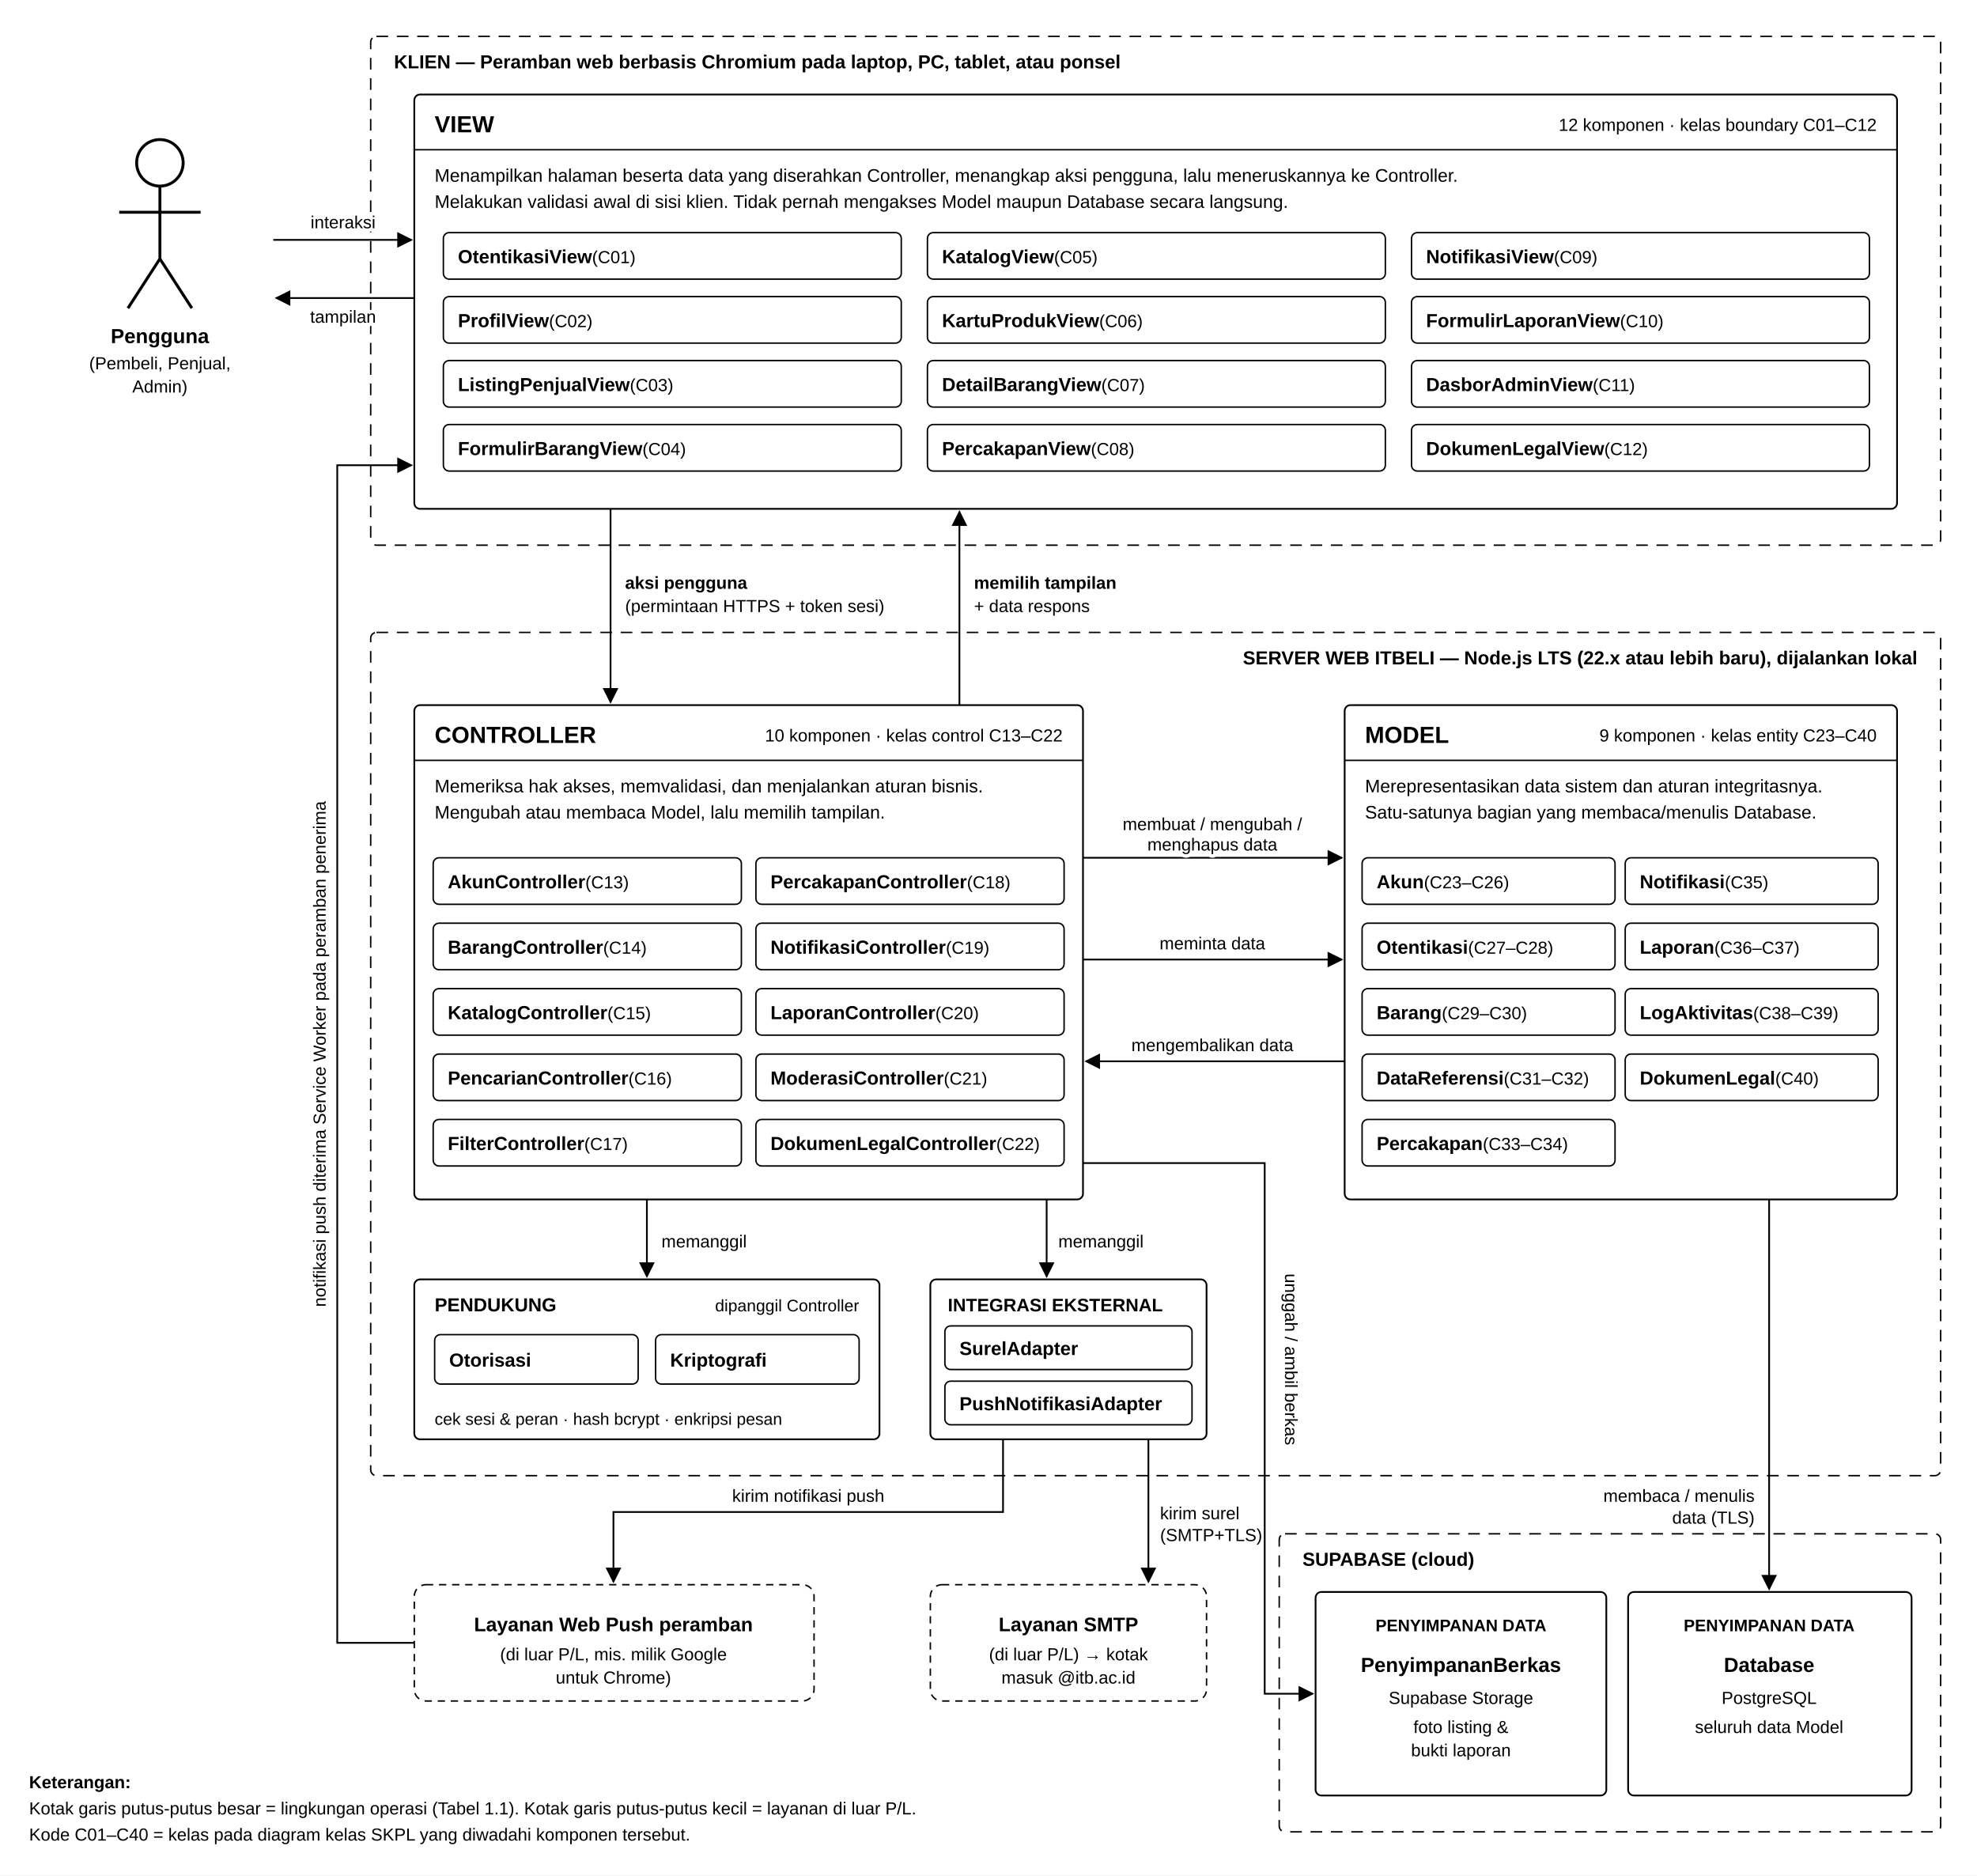
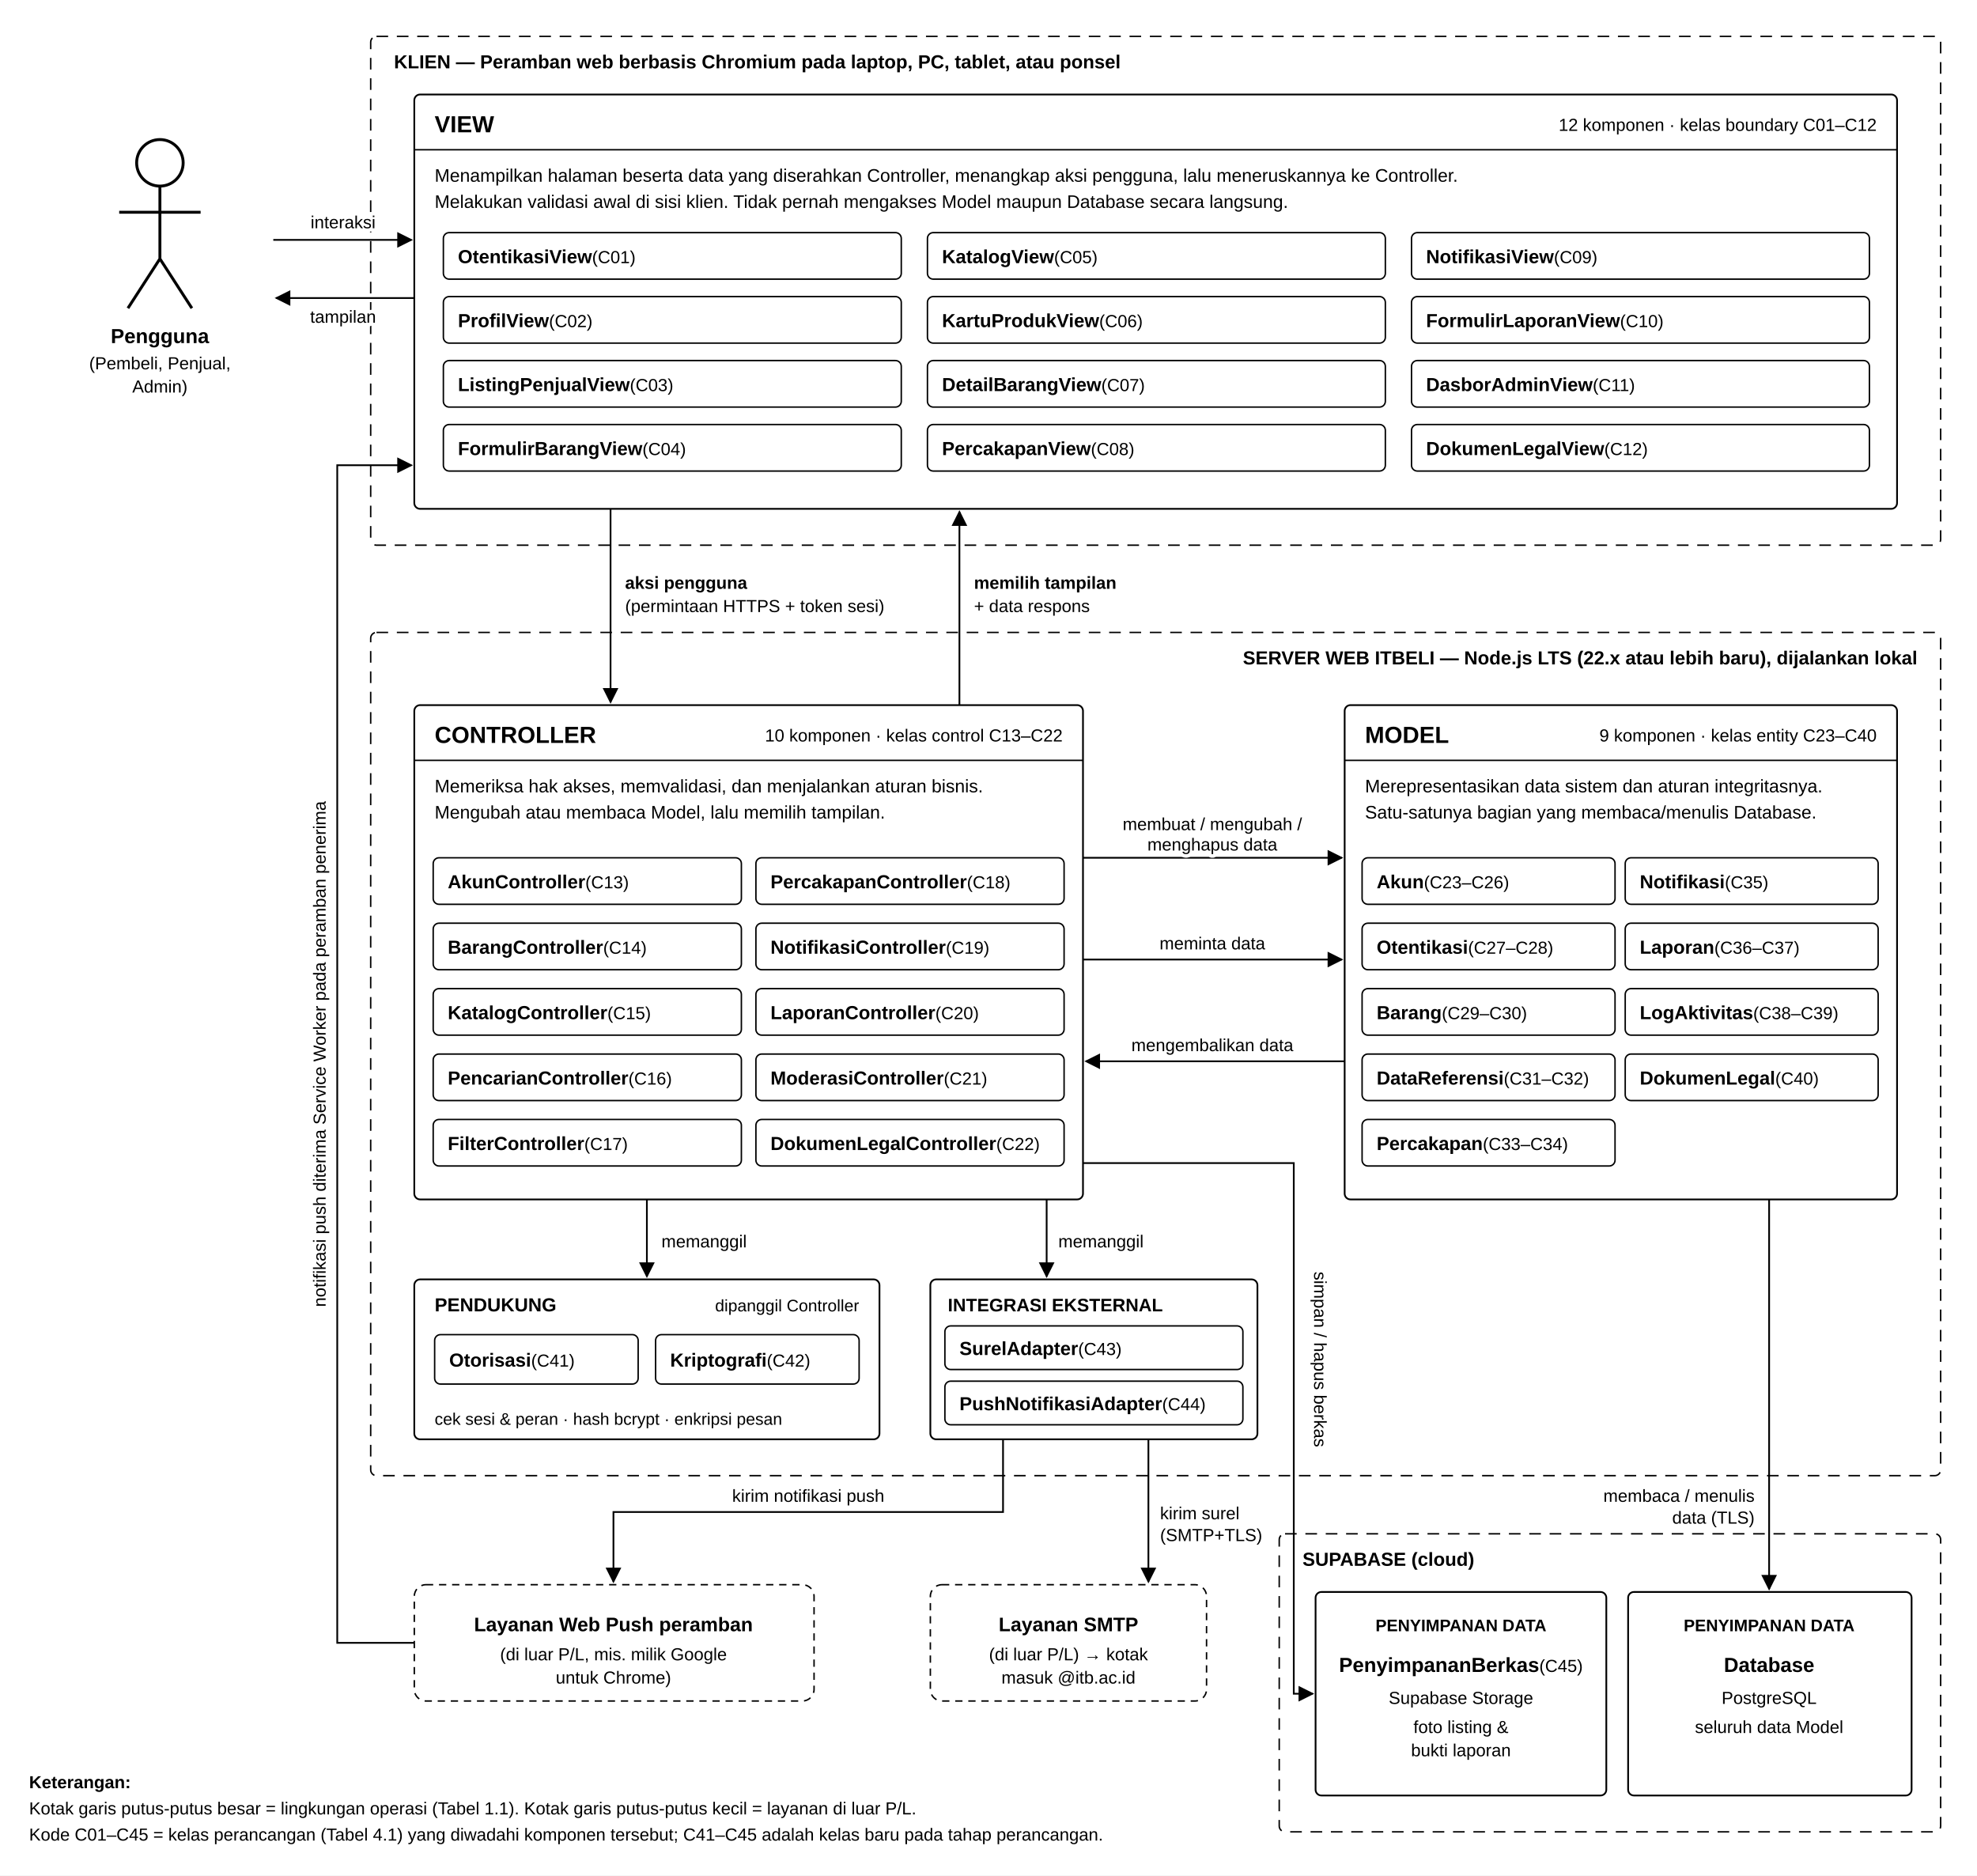
<svg xmlns="http://www.w3.org/2000/svg" width="1360" height="1290" viewBox="0 0 1360 1290" font-family="Arial, Helvetica, sans-serif">
  <rect width="1360" height="1290" fill="#ffffff" />
  <defs>
    <marker id="ah" viewBox="0 0 10 10" refX="9" refY="5" markerWidth="9" markerHeight="9" orient="auto-start-reverse">
      <path d="M0 0 L10 5 L0 10 z" fill="#000000" />
    </marker>
  </defs>
  <rect x="255" y="25" width="1080" height="350" rx="4" fill="none" stroke="#000000" stroke-width="1" stroke-dasharray="8 6" />
  <text x="271" y="47" font-size="13" font-weight="bold" font-style="normal" fill="#000000" text-anchor="start">KLIEN — Peramban web berbasis Chromium pada laptop, PC, tablet, atau ponsel</text>
  <rect x="255" y="435" width="1080" height="580" rx="4" fill="none" stroke="#000000" stroke-width="1" stroke-dasharray="8 6" />
  <text x="1319" y="457" font-size="13" font-weight="bold" font-style="normal" fill="#000000" text-anchor="end">SERVER WEB ITBELI — Node.js LTS (22.x atau lebih baru), dijalankan lokal</text>
  <rect x="880" y="1055" width="455" height="205" rx="4" fill="none" stroke="#000000" stroke-width="1" stroke-dasharray="8 6" />
  <text x="896" y="1077" font-size="13" font-weight="bold" font-style="normal" fill="#000000" text-anchor="start">SUPABASE (cloud)</text>
  <circle cx="110" cy="112" r="16" fill="#ffffff" stroke="#000000" stroke-width="2" />
  <path d="M110 128 V178 M82 146 H138 M110 178 L88 212 M110 178 L132 212" stroke="#000000" stroke-width="2" fill="none" />
  <text x="110" y="236" font-size="14" font-weight="bold" font-style="normal" fill="#000000" text-anchor="middle">Pengguna</text>
  <text x="110" y="254" font-size="12" font-weight="normal" font-style="normal" fill="#000000" text-anchor="middle">(Pembeli, Penjual,</text>
  <text x="110" y="270" font-size="12" font-weight="normal" font-style="normal" fill="#000000" text-anchor="middle">Admin)</text>
  <rect x="285" y="65" width="1020" height="285" rx="4" fill="#ffffff" stroke="#000000" stroke-width="1.2" />
  <line x1="285" y1="103" x2="1305" y2="103" stroke="#000000" stroke-width="1" />
  <text x="299" y="91" font-size="16" font-weight="bold" font-style="normal" fill="#000000" text-anchor="start">VIEW</text>
  <text x="1291" y="90" font-size="12" font-weight="normal" font-style="normal" fill="#000000" text-anchor="end">12 komponen · kelas boundary C01–C12</text>
  <text x="299" y="125" font-size="12.5" font-weight="normal" font-style="normal" fill="#000000" text-anchor="start">Menampilkan halaman beserta data yang diserahkan Controller, menangkap aksi pengguna, lalu meneruskannya ke Controller.</text>
  <text x="299" y="143" font-size="12.5" font-weight="normal" font-style="normal" fill="#000000" text-anchor="start">Melakukan validasi awal di sisi klien. Tidak pernah mengakses Model maupun Database secara langsung.</text>
  <rect x="305" y="160" width="315" height="32" rx="4" fill="#ffffff" stroke="#000000" stroke-width="1" />
  <text x="315" y="181" font-size="13" font-weight="bold" font-style="normal" fill="#000000" text-anchor="start">OtentikasiView<tspan font-size="12" font-weight="normal"> (C01)</tspan>
  </text>
  <rect x="305" y="204" width="315" height="32" rx="4" fill="#ffffff" stroke="#000000" stroke-width="1" />
  <text x="315" y="225" font-size="13" font-weight="bold" font-style="normal" fill="#000000" text-anchor="start">ProfilView<tspan font-size="12" font-weight="normal"> (C02)</tspan>
  </text>
  <rect x="305" y="248" width="315" height="32" rx="4" fill="#ffffff" stroke="#000000" stroke-width="1" />
  <text x="315" y="269" font-size="13" font-weight="bold" font-style="normal" fill="#000000" text-anchor="start">ListingPenjualView<tspan font-size="12" font-weight="normal"> (C03)</tspan>
  </text>
  <rect x="305" y="292" width="315" height="32" rx="4" fill="#ffffff" stroke="#000000" stroke-width="1" />
  <text x="315" y="313" font-size="13" font-weight="bold" font-style="normal" fill="#000000" text-anchor="start">FormulirBarangView<tspan font-size="12" font-weight="normal"> (C04)</tspan>
  </text>
  <rect x="638" y="160" width="315" height="32" rx="4" fill="#ffffff" stroke="#000000" stroke-width="1" />
  <text x="648" y="181" font-size="13" font-weight="bold" font-style="normal" fill="#000000" text-anchor="start">KatalogView<tspan font-size="12" font-weight="normal"> (C05)</tspan>
  </text>
  <rect x="638" y="204" width="315" height="32" rx="4" fill="#ffffff" stroke="#000000" stroke-width="1" />
  <text x="648" y="225" font-size="13" font-weight="bold" font-style="normal" fill="#000000" text-anchor="start">KartuProdukView<tspan font-size="12" font-weight="normal"> (C06)</tspan>
  </text>
  <rect x="638" y="248" width="315" height="32" rx="4" fill="#ffffff" stroke="#000000" stroke-width="1" />
  <text x="648" y="269" font-size="13" font-weight="bold" font-style="normal" fill="#000000" text-anchor="start">DetailBarangView<tspan font-size="12" font-weight="normal"> (C07)</tspan>
  </text>
  <rect x="638" y="292" width="315" height="32" rx="4" fill="#ffffff" stroke="#000000" stroke-width="1" />
  <text x="648" y="313" font-size="13" font-weight="bold" font-style="normal" fill="#000000" text-anchor="start">PercakapanView<tspan font-size="12" font-weight="normal"> (C08)</tspan>
  </text>
  <rect x="971" y="160" width="315" height="32" rx="4" fill="#ffffff" stroke="#000000" stroke-width="1" />
  <text x="981" y="181" font-size="13" font-weight="bold" font-style="normal" fill="#000000" text-anchor="start">NotifikasiView<tspan font-size="12" font-weight="normal"> (C09)</tspan>
  </text>
  <rect x="971" y="204" width="315" height="32" rx="4" fill="#ffffff" stroke="#000000" stroke-width="1" />
  <text x="981" y="225" font-size="13" font-weight="bold" font-style="normal" fill="#000000" text-anchor="start">FormulirLaporanView<tspan font-size="12" font-weight="normal"> (C10)</tspan>
  </text>
  <rect x="971" y="248" width="315" height="32" rx="4" fill="#ffffff" stroke="#000000" stroke-width="1" />
  <text x="981" y="269" font-size="13" font-weight="bold" font-style="normal" fill="#000000" text-anchor="start">DasborAdminView<tspan font-size="12" font-weight="normal"> (C11)</tspan>
  </text>
  <rect x="971" y="292" width="315" height="32" rx="4" fill="#ffffff" stroke="#000000" stroke-width="1" />
  <text x="981" y="313" font-size="13" font-weight="bold" font-style="normal" fill="#000000" text-anchor="start">DokumenLegalView<tspan font-size="12" font-weight="normal"> (C12)</tspan>
  </text>
  <rect x="285" y="485" width="460" height="340" rx="4" fill="#ffffff" stroke="#000000" stroke-width="1.2" />
  <line x1="285" y1="523" x2="745" y2="523" stroke="#000000" stroke-width="1" />
  <text x="299" y="511" font-size="16" font-weight="bold" font-style="normal" fill="#000000" text-anchor="start">CONTROLLER</text>
  <text x="731" y="510" font-size="12" font-weight="normal" font-style="normal" fill="#000000" text-anchor="end">10 komponen · kelas control C13–C22</text>
  <text x="299" y="545" font-size="12.5" font-weight="normal" font-style="normal" fill="#000000" text-anchor="start">Memeriksa hak akses, memvalidasi, dan menjalankan aturan bisnis.</text>
  <text x="299" y="563" font-size="12.5" font-weight="normal" font-style="normal" fill="#000000" text-anchor="start">Mengubah atau membaca Model, lalu memilih tampilan.</text>
  <rect x="298" y="590" width="212" height="32" rx="4" fill="#ffffff" stroke="#000000" stroke-width="1" />
  <text x="308" y="611" font-size="13" font-weight="bold" font-style="normal" fill="#000000" text-anchor="start">AkunController<tspan font-size="12" font-weight="normal"> (C13)</tspan>
  </text>
  <rect x="298" y="635" width="212" height="32" rx="4" fill="#ffffff" stroke="#000000" stroke-width="1" />
  <text x="308" y="656" font-size="13" font-weight="bold" font-style="normal" fill="#000000" text-anchor="start">BarangController<tspan font-size="12" font-weight="normal"> (C14)</tspan>
  </text>
  <rect x="298" y="680" width="212" height="32" rx="4" fill="#ffffff" stroke="#000000" stroke-width="1" />
  <text x="308" y="701" font-size="13" font-weight="bold" font-style="normal" fill="#000000" text-anchor="start">KatalogController<tspan font-size="12" font-weight="normal"> (C15)</tspan>
  </text>
  <rect x="298" y="725" width="212" height="32" rx="4" fill="#ffffff" stroke="#000000" stroke-width="1" />
  <text x="308" y="746" font-size="13" font-weight="bold" font-style="normal" fill="#000000" text-anchor="start">PencarianController<tspan font-size="12" font-weight="normal"> (C16)</tspan>
  </text>
  <rect x="298" y="770" width="212" height="32" rx="4" fill="#ffffff" stroke="#000000" stroke-width="1" />
  <text x="308" y="791" font-size="13" font-weight="bold" font-style="normal" fill="#000000" text-anchor="start">FilterController<tspan font-size="12" font-weight="normal"> (C17)</tspan>
  </text>
  <rect x="520" y="590" width="212" height="32" rx="4" fill="#ffffff" stroke="#000000" stroke-width="1" />
  <text x="530" y="611" font-size="13" font-weight="bold" font-style="normal" fill="#000000" text-anchor="start">PercakapanController<tspan font-size="12" font-weight="normal"> (C18)</tspan>
  </text>
  <rect x="520" y="635" width="212" height="32" rx="4" fill="#ffffff" stroke="#000000" stroke-width="1" />
  <text x="530" y="656" font-size="13" font-weight="bold" font-style="normal" fill="#000000" text-anchor="start">NotifikasiController<tspan font-size="12" font-weight="normal"> (C19)</tspan>
  </text>
  <rect x="520" y="680" width="212" height="32" rx="4" fill="#ffffff" stroke="#000000" stroke-width="1" />
  <text x="530" y="701" font-size="13" font-weight="bold" font-style="normal" fill="#000000" text-anchor="start">LaporanController<tspan font-size="12" font-weight="normal"> (C20)</tspan>
  </text>
  <rect x="520" y="725" width="212" height="32" rx="4" fill="#ffffff" stroke="#000000" stroke-width="1" />
  <text x="530" y="746" font-size="13" font-weight="bold" font-style="normal" fill="#000000" text-anchor="start">ModerasiController<tspan font-size="12" font-weight="normal"> (C21)</tspan>
  </text>
  <rect x="520" y="770" width="212" height="32" rx="4" fill="#ffffff" stroke="#000000" stroke-width="1" />
  <text x="530" y="791" font-size="13" font-weight="bold" font-style="normal" fill="#000000" text-anchor="start">DokumenLegalController<tspan font-size="12" font-weight="normal"> (C22)</tspan>
  </text>
  <rect x="925" y="485" width="380" height="340" rx="4" fill="#ffffff" stroke="#000000" stroke-width="1.2" />
  <line x1="925" y1="523" x2="1305" y2="523" stroke="#000000" stroke-width="1" />
  <text x="939" y="511" font-size="16" font-weight="bold" font-style="normal" fill="#000000" text-anchor="start">MODEL</text>
  <text x="1291" y="510" font-size="12" font-weight="normal" font-style="normal" fill="#000000" text-anchor="end">9 komponen · kelas entity C23–C40</text>
  <text x="939" y="545" font-size="12.5" font-weight="normal" font-style="normal" fill="#000000" text-anchor="start">Merepresentasikan data sistem dan aturan integritasnya.</text>
  <text x="939" y="563" font-size="12.5" font-weight="normal" font-style="normal" fill="#000000" text-anchor="start">Satu-satunya bagian yang membaca/menulis Database.</text>
  <rect x="937" y="590" width="174" height="32" rx="4" fill="#ffffff" stroke="#000000" stroke-width="1" />
  <text x="947" y="611" font-size="13" font-weight="bold" font-style="normal" fill="#000000" text-anchor="start">Akun<tspan font-size="12" font-weight="normal"> (C23–C26)</tspan>
  </text>
  <rect x="937" y="635" width="174" height="32" rx="4" fill="#ffffff" stroke="#000000" stroke-width="1" />
  <text x="947" y="656" font-size="13" font-weight="bold" font-style="normal" fill="#000000" text-anchor="start">Otentikasi<tspan font-size="12" font-weight="normal"> (C27–C28)</tspan>
  </text>
  <rect x="937" y="680" width="174" height="32" rx="4" fill="#ffffff" stroke="#000000" stroke-width="1" />
  <text x="947" y="701" font-size="13" font-weight="bold" font-style="normal" fill="#000000" text-anchor="start">Barang<tspan font-size="12" font-weight="normal"> (C29–C30)</tspan>
  </text>
  <rect x="937" y="725" width="174" height="32" rx="4" fill="#ffffff" stroke="#000000" stroke-width="1" />
  <text x="947" y="746" font-size="13" font-weight="bold" font-style="normal" fill="#000000" text-anchor="start">DataReferensi<tspan font-size="12" font-weight="normal"> (C31–C32)</tspan>
  </text>
  <rect x="937" y="770" width="174" height="32" rx="4" fill="#ffffff" stroke="#000000" stroke-width="1" />
  <text x="947" y="791" font-size="13" font-weight="bold" font-style="normal" fill="#000000" text-anchor="start">Percakapan<tspan font-size="12" font-weight="normal"> (C33–C34)</tspan>
  </text>
  <rect x="1118" y="590" width="174" height="32" rx="4" fill="#ffffff" stroke="#000000" stroke-width="1" />
  <text x="1128" y="611" font-size="13" font-weight="bold" font-style="normal" fill="#000000" text-anchor="start">Notifikasi<tspan font-size="12" font-weight="normal"> (C35)</tspan>
  </text>
  <rect x="1118" y="635" width="174" height="32" rx="4" fill="#ffffff" stroke="#000000" stroke-width="1" />
  <text x="1128" y="656" font-size="13" font-weight="bold" font-style="normal" fill="#000000" text-anchor="start">Laporan<tspan font-size="12" font-weight="normal"> (C36–C37)</tspan>
  </text>
  <rect x="1118" y="680" width="174" height="32" rx="4" fill="#ffffff" stroke="#000000" stroke-width="1" />
  <text x="1128" y="701" font-size="13" font-weight="bold" font-style="normal" fill="#000000" text-anchor="start">LogAktivitas<tspan font-size="12" font-weight="normal"> (C38–C39)</tspan>
  </text>
  <rect x="1118" y="725" width="174" height="32" rx="4" fill="#ffffff" stroke="#000000" stroke-width="1" />
  <text x="1128" y="746" font-size="13" font-weight="bold" font-style="normal" fill="#000000" text-anchor="start">DokumenLegal<tspan font-size="12" font-weight="normal"> (C40)</tspan>
  </text>
  <rect x="285" y="880" width="320" height="110" rx="4" fill="#ffffff" stroke="#000000" stroke-width="1.2" />
  <text x="299" y="902" font-size="13" font-weight="bold" font-style="normal" fill="#000000" text-anchor="start">PENDUKUNG</text>
  <text x="591" y="902" font-size="11.5" font-weight="normal" font-style="normal" fill="#000000" text-anchor="end">dipanggil Controller</text>
  <rect x="299" y="918" width="140" height="34" rx="4" fill="#ffffff" stroke="#000000" stroke-width="1" />
-   <text x="309" y="940" font-size="13" font-weight="bold" font-style="normal" fill="#000000" text-anchor="start">Otorisasi</text>
+   <text x="309" y="940" font-size="13" font-weight="bold" font-style="normal" fill="#000000" text-anchor="start">Otorisasi<tspan font-size="12" font-weight="normal"> (C41)</tspan>
+   </text>
  <rect x="451" y="918" width="140" height="34" rx="4" fill="#ffffff" stroke="#000000" stroke-width="1" />
-   <text x="461" y="940" font-size="13" font-weight="bold" font-style="normal" fill="#000000" text-anchor="start">Kriptografi</text>
+   <text x="461" y="940" font-size="13" font-weight="bold" font-style="normal" fill="#000000" text-anchor="start">Kriptografi<tspan font-size="12" font-weight="normal"> (C42)</tspan>
+   </text>
  <text x="299" y="980" font-size="11.5" font-weight="normal" font-style="normal" fill="#000000" text-anchor="start">cek sesi &amp; peran · hash bcrypt · enkripsi pesan</text>
-   <rect x="640" y="880" width="190" height="110" rx="4" fill="#ffffff" stroke="#000000" stroke-width="1.2" />
+   <rect x="640" y="880" width="225" height="110" rx="4" fill="#ffffff" stroke="#000000" stroke-width="1.2" />
  <text x="652" y="902" font-size="12.5" font-weight="bold" font-style="normal" fill="#000000" text-anchor="start">INTEGRASI EKSTERNAL</text>
-   <rect x="650" y="912" width="170" height="30" rx="4" fill="#ffffff" stroke="#000000" stroke-width="1" />
-   <text x="660" y="932" font-size="13" font-weight="bold" font-style="normal" fill="#000000" text-anchor="start">SurelAdapter</text>
-   <rect x="650" y="950" width="170" height="30" rx="4" fill="#ffffff" stroke="#000000" stroke-width="1" />
-   <text x="660" y="970" font-size="13" font-weight="bold" font-style="normal" fill="#000000" text-anchor="start">PushNotifikasiAdapter</text>
+   <rect x="650" y="912" width="205" height="30" rx="4" fill="#ffffff" stroke="#000000" stroke-width="1" />
+   <text x="660" y="932" font-size="13" font-weight="bold" font-style="normal" fill="#000000" text-anchor="start">SurelAdapter<tspan font-size="12" font-weight="normal"> (C43)</tspan>
+   </text>
+   <rect x="650" y="950" width="205" height="30" rx="4" fill="#ffffff" stroke="#000000" stroke-width="1" />
+   <text x="660" y="970" font-size="13" font-weight="bold" font-style="normal" fill="#000000" text-anchor="start">PushNotifikasiAdapter<tspan font-size="12" font-weight="normal"> (C44)</tspan>
+   </text>
  <rect x="285" y="1090" width="275" height="80" rx="8" fill="#ffffff" stroke="#000000" stroke-width="1" stroke-dasharray="5 4" />
  <text x="422" y="1122" font-size="13.5" font-weight="bold" font-style="normal" fill="#000000" text-anchor="middle">Layanan Web Push peramban</text>
  <text x="422" y="1142" font-size="12" font-weight="normal" font-style="normal" fill="#000000" text-anchor="middle">(di luar P/L, mis. milik Google</text>
  <text x="422" y="1158" font-size="12" font-weight="normal" font-style="normal" fill="#000000" text-anchor="middle">untuk Chrome)</text>
  <rect x="640" y="1090" width="190" height="80" rx="8" fill="#ffffff" stroke="#000000" stroke-width="1" stroke-dasharray="5 4" />
  <text x="735" y="1122" font-size="13.5" font-weight="bold" font-style="normal" fill="#000000" text-anchor="middle">Layanan SMTP</text>
  <text x="735" y="1142" font-size="12" font-weight="normal" font-style="normal" fill="#000000" text-anchor="middle">(di luar P/L) → kotak</text>
  <text x="735" y="1158" font-size="12" font-weight="normal" font-style="normal" fill="#000000" text-anchor="middle">masuk @itb.ac.id</text>
  <rect x="905" y="1095" width="200" height="140" rx="4" fill="#ffffff" stroke="#000000" stroke-width="1.2" />
  <text x="1005" y="1122" font-size="11.5" font-weight="bold" font-style="normal" fill="#000000" text-anchor="middle">PENYIMPANAN DATA</text>
-   <text x="1005" y="1150" font-size="14" font-weight="bold" font-style="normal" fill="#000000" text-anchor="middle">PenyimpananBerkas</text>
+   <text x="1005" y="1150" font-size="14" font-weight="bold" font-style="normal" fill="#000000" text-anchor="middle">PenyimpananBerkas<tspan font-size="12" font-weight="normal"> (C45)</tspan>
+   </text>
  <text x="1005" y="1172" font-size="12" font-weight="normal" font-style="normal" fill="#000000" text-anchor="middle">Supabase Storage</text>
  <text x="1005" y="1192" font-size="12" font-weight="normal" font-style="normal" fill="#000000" text-anchor="middle">foto listing &amp;</text>
  <text x="1005" y="1208" font-size="12" font-weight="normal" font-style="normal" fill="#000000" text-anchor="middle">bukti laporan</text>
  <rect x="1120" y="1095" width="195" height="140" rx="4" fill="#ffffff" stroke="#000000" stroke-width="1.2" />
  <text x="1217" y="1122" font-size="11.5" font-weight="bold" font-style="normal" fill="#000000" text-anchor="middle">PENYIMPANAN DATA</text>
  <text x="1217" y="1150" font-size="14" font-weight="bold" font-style="normal" fill="#000000" text-anchor="middle">Database</text>
  <text x="1217" y="1172" font-size="12" font-weight="normal" font-style="normal" fill="#000000" text-anchor="middle">PostgreSQL</text>
  <text x="1217" y="1192" font-size="12" font-weight="normal" font-style="normal" fill="#000000" text-anchor="middle">seluruh data Model</text>
  <path d="M188 165 L283 165" fill="none" stroke="#000000" stroke-width="1.2" marker-end="url(#ah)" />
  <text x="236" y="157" font-size="12" font-weight="normal" font-style="normal" fill="#000000" text-anchor="middle" paint-order="stroke" stroke="#ffffff" stroke-width="5" stroke-linejoin="round">interaksi</text>
  <path d="M285 205 L190 205" fill="none" stroke="#000000" stroke-width="1.2" marker-end="url(#ah)" />
  <text x="236" y="222" font-size="12" font-weight="normal" font-style="normal" fill="#000000" text-anchor="middle" paint-order="stroke" stroke="#ffffff" stroke-width="5" stroke-linejoin="round">tampilan</text>
  <path d="M420 350 L420 483" fill="none" stroke="#000000" stroke-width="1.2" marker-end="url(#ah)" />
  <text x="430" y="405" font-size="12" font-weight="bold" font-style="normal" fill="#000000" text-anchor="start" paint-order="stroke" stroke="#ffffff" stroke-width="5" stroke-linejoin="round">aksi pengguna</text>
  <text x="430" y="421" font-size="12" font-weight="normal" font-style="normal" fill="#000000" text-anchor="start" paint-order="stroke" stroke="#ffffff" stroke-width="5" stroke-linejoin="round">(permintaan HTTPS + token sesi)</text>
  <path d="M660 485 L660 352" fill="none" stroke="#000000" stroke-width="1.2" marker-end="url(#ah)" />
  <text x="670" y="405" font-size="12" font-weight="bold" font-style="normal" fill="#000000" text-anchor="start" paint-order="stroke" stroke="#ffffff" stroke-width="5" stroke-linejoin="round">memilih tampilan</text>
  <text x="670" y="421" font-size="12" font-weight="normal" font-style="normal" fill="#000000" text-anchor="start" paint-order="stroke" stroke="#ffffff" stroke-width="5" stroke-linejoin="round">+ data respons</text>
  <path d="M745 590 L923 590" fill="none" stroke="#000000" stroke-width="1.2" marker-end="url(#ah)" />
  <text x="834" y="571" font-size="12" font-weight="normal" font-style="normal" fill="#000000" text-anchor="middle" paint-order="stroke" stroke="#ffffff" stroke-width="5" stroke-linejoin="round">membuat / mengubah /</text>
  <text x="834" y="585" font-size="12" font-weight="normal" font-style="normal" fill="#000000" text-anchor="middle" paint-order="stroke" stroke="#ffffff" stroke-width="5" stroke-linejoin="round">menghapus data</text>
  <path d="M745 660 L923 660" fill="none" stroke="#000000" stroke-width="1.2" marker-end="url(#ah)" />
  <text x="834" y="653" font-size="12" font-weight="normal" font-style="normal" fill="#000000" text-anchor="middle" paint-order="stroke" stroke="#ffffff" stroke-width="5" stroke-linejoin="round">meminta data</text>
  <path d="M925 730 L747 730" fill="none" stroke="#000000" stroke-width="1.2" marker-end="url(#ah)" />
  <text x="834" y="723" font-size="12" font-weight="normal" font-style="normal" fill="#000000" text-anchor="middle" paint-order="stroke" stroke="#ffffff" stroke-width="5" stroke-linejoin="round">mengembalikan data</text>
  <path d="M445 825 L445 878" fill="none" stroke="#000000" stroke-width="1.2" marker-end="url(#ah)" />
  <text x="455" y="858" font-size="12" font-weight="normal" font-style="normal" fill="#000000" text-anchor="start" paint-order="stroke" stroke="#ffffff" stroke-width="5" stroke-linejoin="round">memanggil</text>
  <path d="M720 825 L720 878" fill="none" stroke="#000000" stroke-width="1.2" marker-end="url(#ah)" />
  <text x="728" y="858" font-size="12" font-weight="normal" font-style="normal" fill="#000000" text-anchor="start" paint-order="stroke" stroke="#ffffff" stroke-width="5" stroke-linejoin="round">memanggil</text>
  <path d="M790 990 L790 1088" fill="none" stroke="#000000" stroke-width="1.2" marker-end="url(#ah)" />
  <text x="798" y="1045" font-size="12" font-weight="normal" font-style="normal" fill="#000000" text-anchor="start" paint-order="stroke" stroke="#ffffff" stroke-width="5" stroke-linejoin="round">kirim surel</text>
  <text x="798" y="1060" font-size="12" font-weight="normal" font-style="normal" fill="#000000" text-anchor="start" paint-order="stroke" stroke="#ffffff" stroke-width="5" stroke-linejoin="round">(SMTP+TLS)</text>
  <path d="M690 990 L690 1040 L422 1040 L422 1088" fill="none" stroke="#000000" stroke-width="1.2" marker-end="url(#ah)" />
  <text x="556" y="1033" font-size="12" font-weight="normal" font-style="normal" fill="#000000" text-anchor="middle" paint-order="stroke" stroke="#ffffff" stroke-width="5" stroke-linejoin="round">kirim notifikasi push</text>
  <path d="M285 1130 L232 1130 L232 320 L283 320" fill="none" stroke="#000000" stroke-width="1.2" marker-end="url(#ah)" />
  <text x="224" y="725" font-size="12" font-weight="normal" font-style="normal" fill="#000000" text-anchor="middle" paint-order="stroke" stroke="#ffffff" stroke-width="5" stroke-linejoin="round" transform="rotate(-90 224 725)">notifikasi push diterima Service Worker pada peramban penerima</text>
-   <path d="M745 800 L870 800 L870 1165 L903 1165" fill="none" stroke="#000000" stroke-width="1.2" marker-end="url(#ah)" />
-   <text x="884" y="935" font-size="12" font-weight="normal" font-style="normal" fill="#000000" text-anchor="middle" paint-order="stroke" stroke="#ffffff" stroke-width="5" stroke-linejoin="round" transform="rotate(90 884 935)">unggah / ambil berkas</text>
+   <path d="M745 800 L890 800 L890 1165 L903 1165" fill="none" stroke="#000000" stroke-width="1.2" marker-end="url(#ah)" />
+   <text x="904" y="935" font-size="12" font-weight="normal" font-style="normal" fill="#000000" text-anchor="middle" paint-order="stroke" stroke="#ffffff" stroke-width="5" stroke-linejoin="round" transform="rotate(90 904 935)">simpan / hapus berkas</text>
  <path d="M1217 825 L1217 1093" fill="none" stroke="#000000" stroke-width="1.2" marker-end="url(#ah)" />
  <text x="1207" y="1033" font-size="12" font-weight="normal" font-style="normal" fill="#000000" text-anchor="end" paint-order="stroke" stroke="#ffffff" stroke-width="5" stroke-linejoin="round">membaca / menulis</text>
  <text x="1207" y="1048" font-size="12" font-weight="normal" font-style="normal" fill="#000000" text-anchor="end" paint-order="stroke" stroke="#ffffff" stroke-width="5" stroke-linejoin="round">data (TLS)</text>
  <text x="20" y="1230" font-size="12" font-weight="bold" font-style="normal" fill="#000000" text-anchor="start">Keterangan:</text>
  <text x="20" y="1248" font-size="12" font-weight="normal" font-style="normal" fill="#000000" text-anchor="start">Kotak garis putus-putus besar = lingkungan operasi (Tabel 1.1). Kotak garis putus-putus kecil = layanan di luar P/L.</text>
-   <text x="20" y="1266" font-size="12" font-weight="normal" font-style="normal" fill="#000000" text-anchor="start">Kode C01–C40 = kelas pada diagram kelas SKPL yang diwadahi komponen tersebut.</text>
+   <text x="20" y="1266" font-size="12" font-weight="normal" font-style="normal" fill="#000000" text-anchor="start">Kode C01–C45 = kelas perancangan (Tabel 4.1) yang diwadahi komponen tersebut; C41–C45 adalah kelas baru pada tahap perancangan.</text>
</svg>
